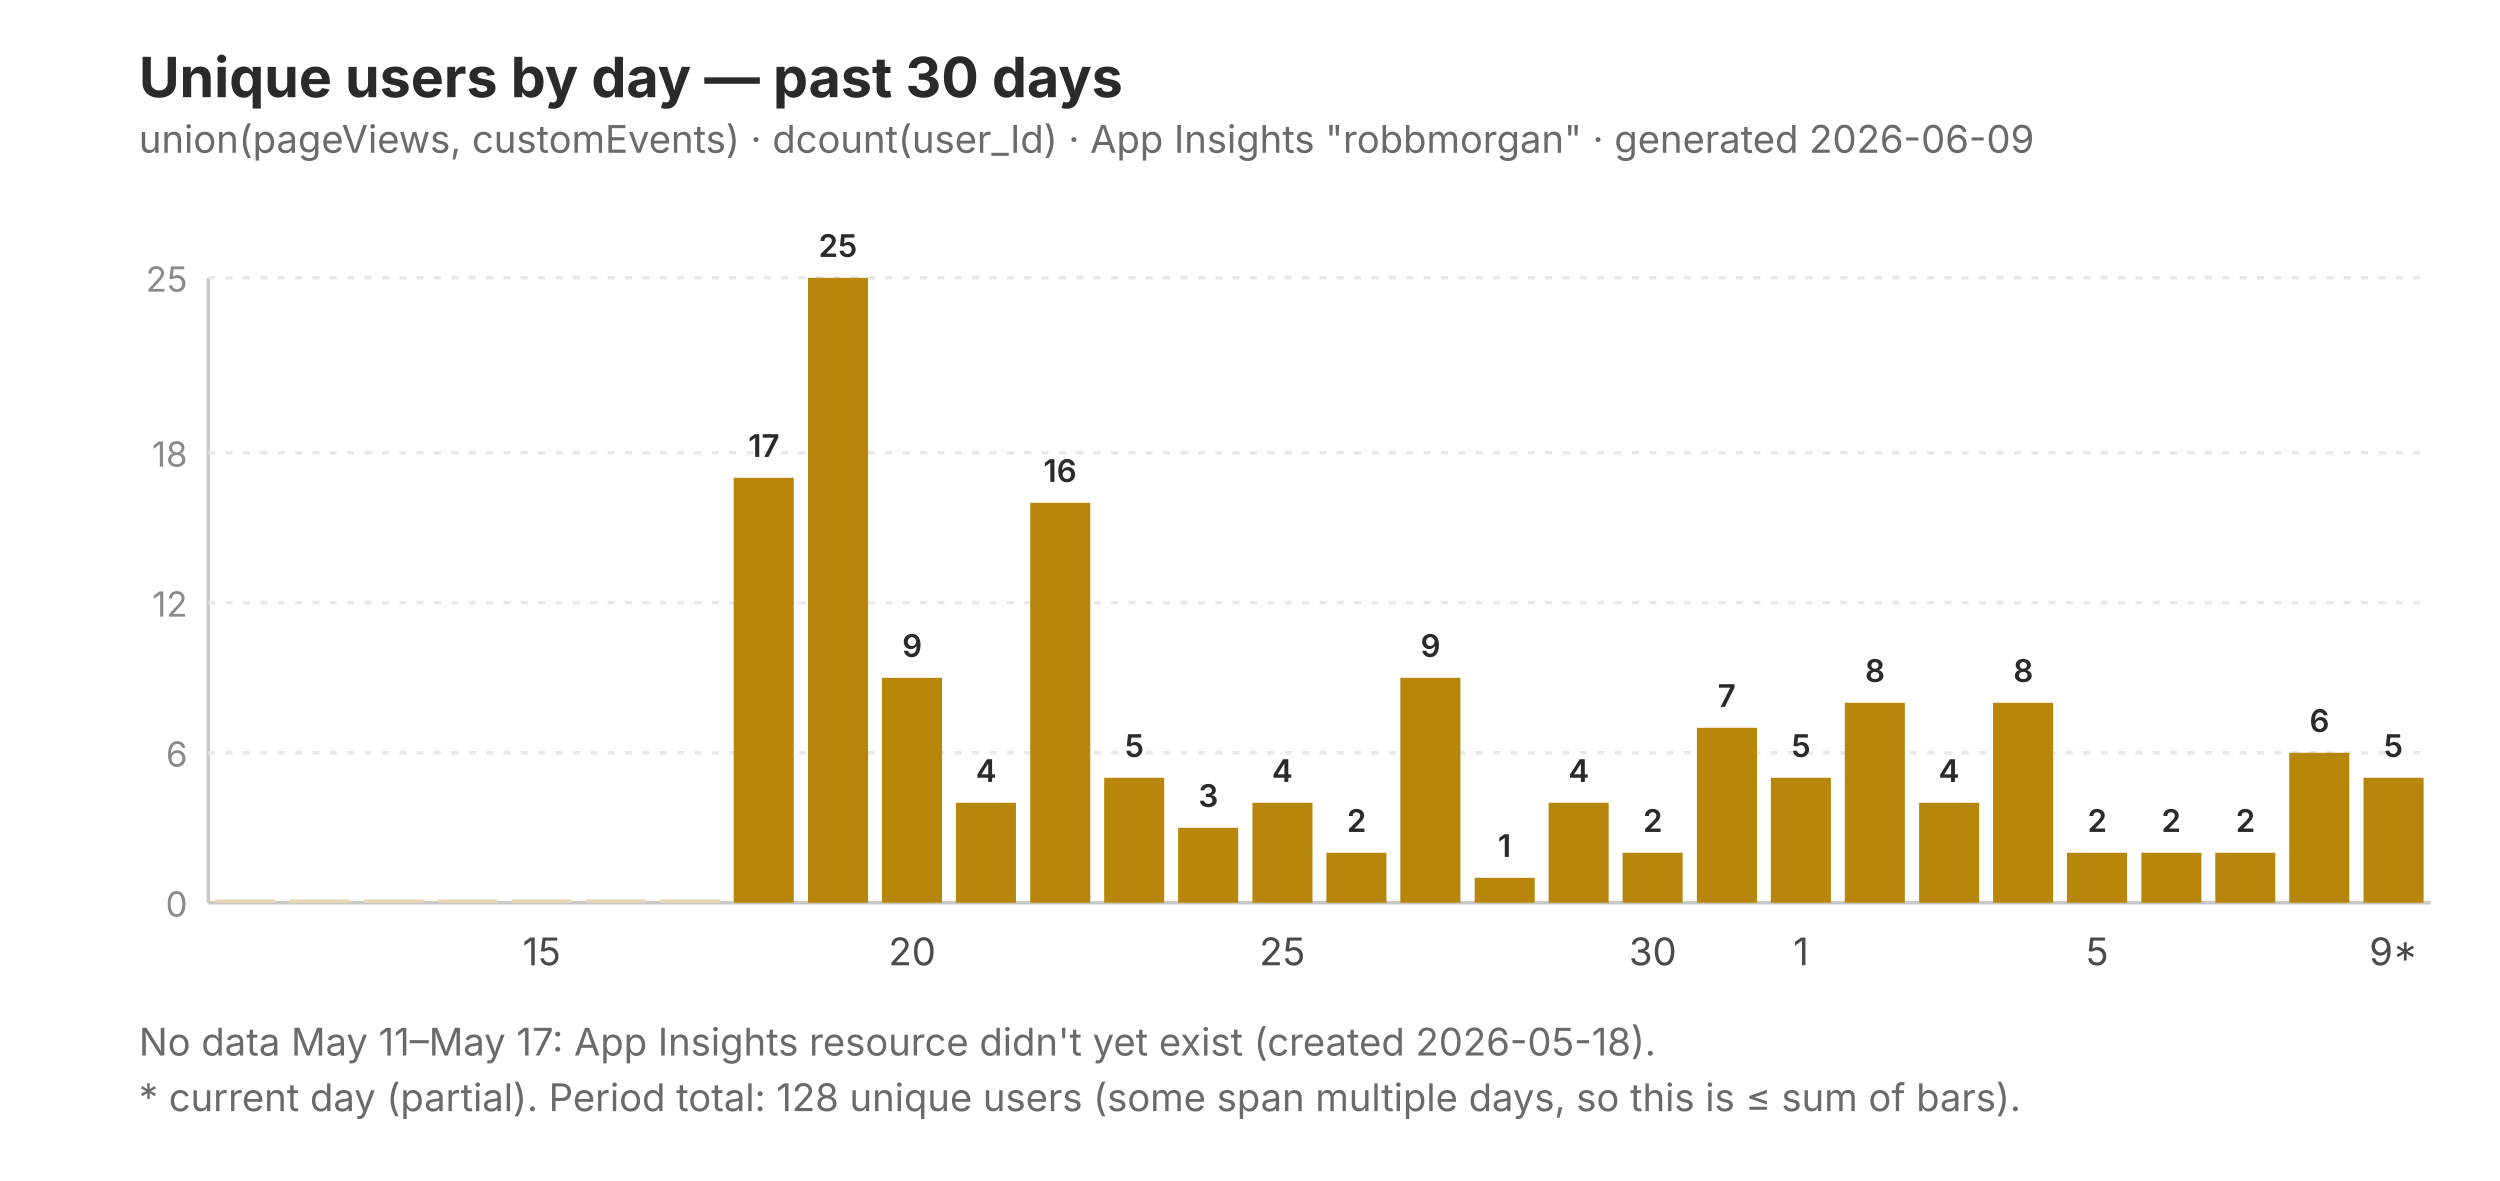
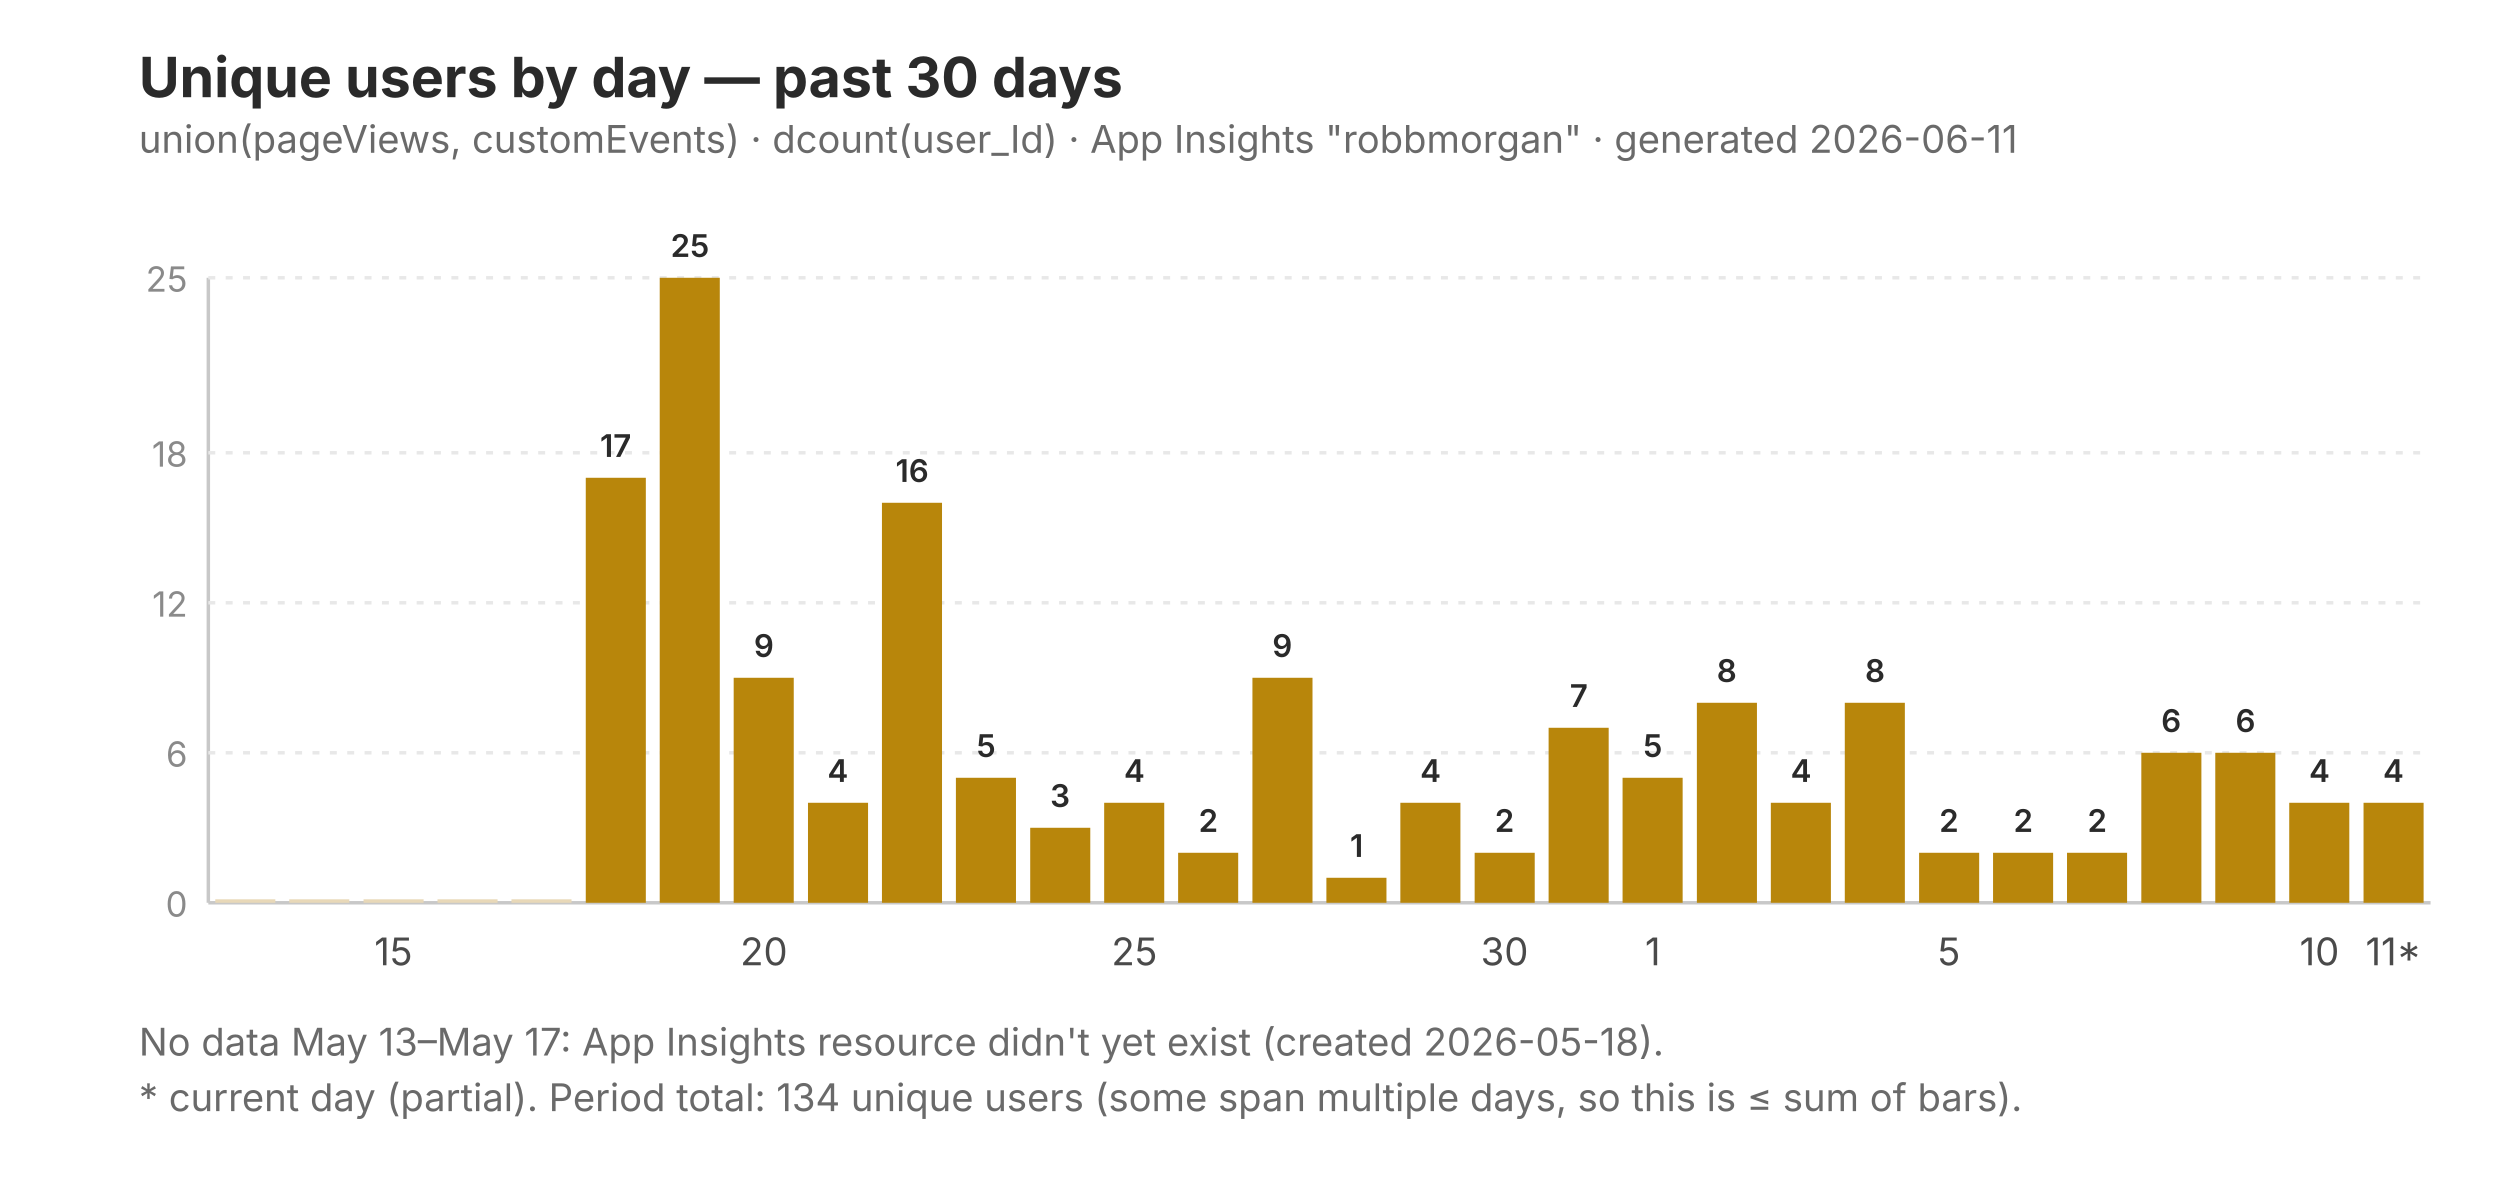
<svg xmlns="http://www.w3.org/2000/svg" viewBox="0 0 720 340" width="720" height="340" font-family="-apple-system, BlinkMacSystemFont, system-ui, sans-serif">
  <style>
    .title { font-size: 16px; font-weight: 700; fill: #2a2a2a; }
    .subtitle { font-size: 11px; fill: #6a6a6a; }
    .axis { stroke: #c8c8c8; stroke-width: 1; }
    .gridline { stroke: #e8e8e8; stroke-width: 1; stroke-dasharray: 2,3; }
    .bar { fill: #b8860b; }
    .bar-zero { fill: #e8d8b8; }
    .day-label { font-size: 11px; fill: #4a4a4a; text-anchor: middle; }
    .value-label { font-size: 11px; font-weight: 600; fill: #2a2a2a; text-anchor: middle; }
    .value-label-small { font-size: 9px; font-weight: 600; fill: #2a2a2a; text-anchor: middle; }
    .axis-label { font-size: 10px; fill: #8a8a8a; text-anchor: end; }
    .footer { font-size: 11px; fill: #6a6a6a; }
  </style>
  <text x="40" y="28" class="title">Unique users by day — past 30 days</text>
-   <text x="40" y="44" class="subtitle">union(pageViews, customEvents) · dcount(user_Id) · App Insights "robbmorgan" · generated 2026-06-09</text>
+   <text x="40" y="44" class="subtitle">union(pageViews, customEvents) · dcount(user_Id) · App Insights "robbmorgan" · generated 2026-06-11</text>
  <line x1="60" y1="260" x2="700" y2="260" class="axis" />
  <line x1="60" y1="80" x2="60" y2="260" class="axis" />
  <text x="54" y="264.0" class="axis-label">0</text>
  <line x1="60" y1="216.8" x2="700" y2="216.8" class="gridline" />
  <text x="54" y="220.8" class="axis-label">6</text>
  <line x1="60" y1="173.6" x2="700" y2="173.6" class="gridline" />
  <text x="54" y="177.6" class="axis-label">12</text>
  <line x1="60" y1="130.4" x2="700" y2="130.4" class="gridline" />
  <text x="54" y="134.4" class="axis-label">18</text>
  <line x1="60" y1="80.0" x2="700" y2="80.0" class="gridline" />
  <text x="54" y="84.0" class="axis-label">25</text>
  <rect x="62.0" y="259.0" width="17.3" height="1.0" class="bar-zero" />
  <rect x="83.3" y="259.0" width="17.3" height="1.0" class="bar-zero" />
  <rect x="104.7" y="259.0" width="17.3" height="1.0" class="bar-zero" />
+   <text x="113.3" y="278" class="day-label">15</text>
  <rect x="126.0" y="259.0" width="17.3" height="1.0" class="bar-zero" />
  <rect x="147.3" y="259.0" width="17.3" height="1.0" class="bar-zero" />
-   <text x="156.0" y="278" class="day-label">15</text>
-   <rect x="168.7" y="259.0" width="17.3" height="1.0" class="bar-zero" />
-   <rect x="190.0" y="259.0" width="17.3" height="1.0" class="bar-zero" />
-   <rect x="211.3" y="137.6" width="17.3" height="122.4" class="bar" />
-   <text x="220.0" y="131.6" class="value-label-small">17</text>
-   <rect x="232.7" y="80.0" width="17.3" height="180.0" class="bar" />
-   <text x="241.3" y="74.0" class="value-label-small">25</text>
-   <rect x="254.0" y="195.2" width="17.3" height="64.8" class="bar" />
-   <text x="262.7" y="189.2" class="value-label-small">9</text>
-   <text x="262.7" y="278" class="day-label">20</text>
-   <rect x="275.3" y="231.2" width="17.3" height="28.8" class="bar" />
-   <text x="284.0" y="225.2" class="value-label-small">4</text>
-   <rect x="296.7" y="144.8" width="17.3" height="115.2" class="bar" />
-   <text x="305.3" y="138.8" class="value-label-small">16</text>
-   <rect x="318.0" y="224.0" width="17.3" height="36.0" class="bar" />
-   <text x="326.7" y="218.0" class="value-label-small">5</text>
-   <rect x="339.3" y="238.4" width="17.3" height="21.6" class="bar" />
-   <text x="348.0" y="232.4" class="value-label-small">3</text>
-   <rect x="360.7" y="231.2" width="17.3" height="28.8" class="bar" />
-   <text x="369.3" y="225.2" class="value-label-small">4</text>
-   <text x="369.3" y="278" class="day-label">25</text>
-   <rect x="382.0" y="245.6" width="17.3" height="14.4" class="bar" />
-   <text x="390.7" y="239.6" class="value-label-small">2</text>
-   <rect x="403.3" y="195.2" width="17.3" height="64.8" class="bar" />
-   <text x="412.0" y="189.2" class="value-label-small">9</text>
-   <rect x="424.7" y="252.8" width="17.3" height="7.2" class="bar" />
-   <text x="433.3" y="246.8" class="value-label-small">1</text>
-   <rect x="446.0" y="231.2" width="17.3" height="28.8" class="bar" />
-   <text x="454.7" y="225.2" class="value-label-small">4</text>
-   <rect x="467.3" y="245.6" width="17.3" height="14.4" class="bar" />
-   <text x="476.0" y="239.6" class="value-label-small">2</text>
-   <text x="476.0" y="278" class="day-label">30</text>
-   <rect x="488.7" y="209.6" width="17.3" height="50.4" class="bar" />
-   <text x="497.3" y="203.6" class="value-label-small">7</text>
-   <rect x="510.0" y="224.0" width="17.3" height="36.0" class="bar" />
-   <text x="518.7" y="218.0" class="value-label-small">5</text>
-   <text x="518.7" y="278" class="day-label">1</text>
+   <rect x="168.7" y="137.6" width="17.3" height="122.4" class="bar" />
+   <text x="177.3" y="131.6" class="value-label-small">17</text>
+   <rect x="190.0" y="80.0" width="17.3" height="180.0" class="bar" />
+   <text x="198.7" y="74.0" class="value-label-small">25</text>
+   <rect x="211.3" y="195.2" width="17.3" height="64.8" class="bar" />
+   <text x="220.0" y="189.2" class="value-label-small">9</text>
+   <text x="220.0" y="278" class="day-label">20</text>
+   <rect x="232.7" y="231.2" width="17.3" height="28.8" class="bar" />
+   <text x="241.3" y="225.2" class="value-label-small">4</text>
+   <rect x="254.0" y="144.8" width="17.3" height="115.2" class="bar" />
+   <text x="262.7" y="138.8" class="value-label-small">16</text>
+   <rect x="275.3" y="224.0" width="17.3" height="36.0" class="bar" />
+   <text x="284.0" y="218.0" class="value-label-small">5</text>
+   <rect x="296.7" y="238.4" width="17.3" height="21.6" class="bar" />
+   <text x="305.3" y="232.4" class="value-label-small">3</text>
+   <rect x="318.0" y="231.2" width="17.3" height="28.8" class="bar" />
+   <text x="326.7" y="225.2" class="value-label-small">4</text>
+   <text x="326.7" y="278" class="day-label">25</text>
+   <rect x="339.3" y="245.6" width="17.3" height="14.4" class="bar" />
+   <text x="348.0" y="239.6" class="value-label-small">2</text>
+   <rect x="360.7" y="195.2" width="17.3" height="64.8" class="bar" />
+   <text x="369.3" y="189.2" class="value-label-small">9</text>
+   <rect x="382.0" y="252.8" width="17.3" height="7.2" class="bar" />
+   <text x="390.7" y="246.8" class="value-label-small">1</text>
+   <rect x="403.3" y="231.2" width="17.3" height="28.8" class="bar" />
+   <text x="412.0" y="225.2" class="value-label-small">4</text>
+   <rect x="424.7" y="245.6" width="17.3" height="14.4" class="bar" />
+   <text x="433.3" y="239.6" class="value-label-small">2</text>
+   <text x="433.3" y="278" class="day-label">30</text>
+   <rect x="446.0" y="209.6" width="17.3" height="50.4" class="bar" />
+   <text x="454.7" y="203.6" class="value-label-small">7</text>
+   <rect x="467.3" y="224.0" width="17.3" height="36.0" class="bar" />
+   <text x="476.0" y="218.0" class="value-label-small">5</text>
+   <text x="476.0" y="278" class="day-label">1</text>
+   <rect x="488.7" y="202.4" width="17.3" height="57.6" class="bar" />
+   <text x="497.3" y="196.4" class="value-label-small">8</text>
+   <rect x="510.0" y="231.2" width="17.3" height="28.8" class="bar" />
+   <text x="518.7" y="225.2" class="value-label-small">4</text>
  <rect x="531.3" y="202.4" width="17.3" height="57.6" class="bar" />
  <text x="540.0" y="196.4" class="value-label-small">8</text>
-   <rect x="552.7" y="231.2" width="17.3" height="28.8" class="bar" />
-   <text x="561.3" y="225.2" class="value-label-small">4</text>
-   <rect x="574.0" y="202.4" width="17.3" height="57.6" class="bar" />
-   <text x="582.7" y="196.4" class="value-label-small">8</text>
+   <rect x="552.7" y="245.6" width="17.3" height="14.4" class="bar" />
+   <text x="561.3" y="239.6" class="value-label-small">2</text>
+   <text x="561.3" y="278" class="day-label">5</text>
+   <rect x="574.0" y="245.6" width="17.3" height="14.4" class="bar" />
+   <text x="582.7" y="239.6" class="value-label-small">2</text>
  <rect x="595.3" y="245.6" width="17.3" height="14.4" class="bar" />
  <text x="604.0" y="239.6" class="value-label-small">2</text>
-   <text x="604.0" y="278" class="day-label">5</text>
-   <rect x="616.7" y="245.6" width="17.3" height="14.4" class="bar" />
-   <text x="625.3" y="239.6" class="value-label-small">2</text>
-   <rect x="638.0" y="245.6" width="17.3" height="14.4" class="bar" />
-   <text x="646.7" y="239.6" class="value-label-small">2</text>
-   <rect x="659.3" y="216.8" width="17.3" height="43.2" class="bar" />
-   <text x="668.0" y="210.8" class="value-label-small">6</text>
-   <rect x="680.7" y="224.0" width="17.3" height="36.0" class="bar" />
-   <text x="689.3" y="218.0" class="value-label-small">5</text>
-   <text x="689.3" y="278" class="day-label">9*</text>
-   <text x="40" y="304" class="footer">No data May 11–May 17: App Insights resource didn't yet exist (created 2026-05-18).</text>
-   <text x="40" y="320" class="footer">* current day (partial). Period total: 128 unique users (some span multiple days, so this is ≤ sum of bars).</text>
+   <rect x="616.7" y="216.8" width="17.3" height="43.2" class="bar" />
+   <text x="625.3" y="210.8" class="value-label-small">6</text>
+   <rect x="638.0" y="216.8" width="17.3" height="43.2" class="bar" />
+   <text x="646.7" y="210.8" class="value-label-small">6</text>
+   <rect x="659.3" y="231.2" width="17.3" height="28.8" class="bar" />
+   <text x="668.0" y="225.2" class="value-label-small">4</text>
+   <text x="668.0" y="278" class="day-label">10</text>
+   <rect x="680.7" y="231.2" width="17.3" height="28.8" class="bar" />
+   <text x="689.3" y="225.2" class="value-label-small">4</text>
+   <text x="689.3" y="278" class="day-label">11*</text>
+   <text x="40" y="304" class="footer">No data May 13–May 17: App Insights resource didn't yet exist (created 2026-05-18).</text>
+   <text x="40" y="320" class="footer">* current day (partial). Period total: 134 unique users (some span multiple days, so this is ≤ sum of bars).</text>
</svg>
